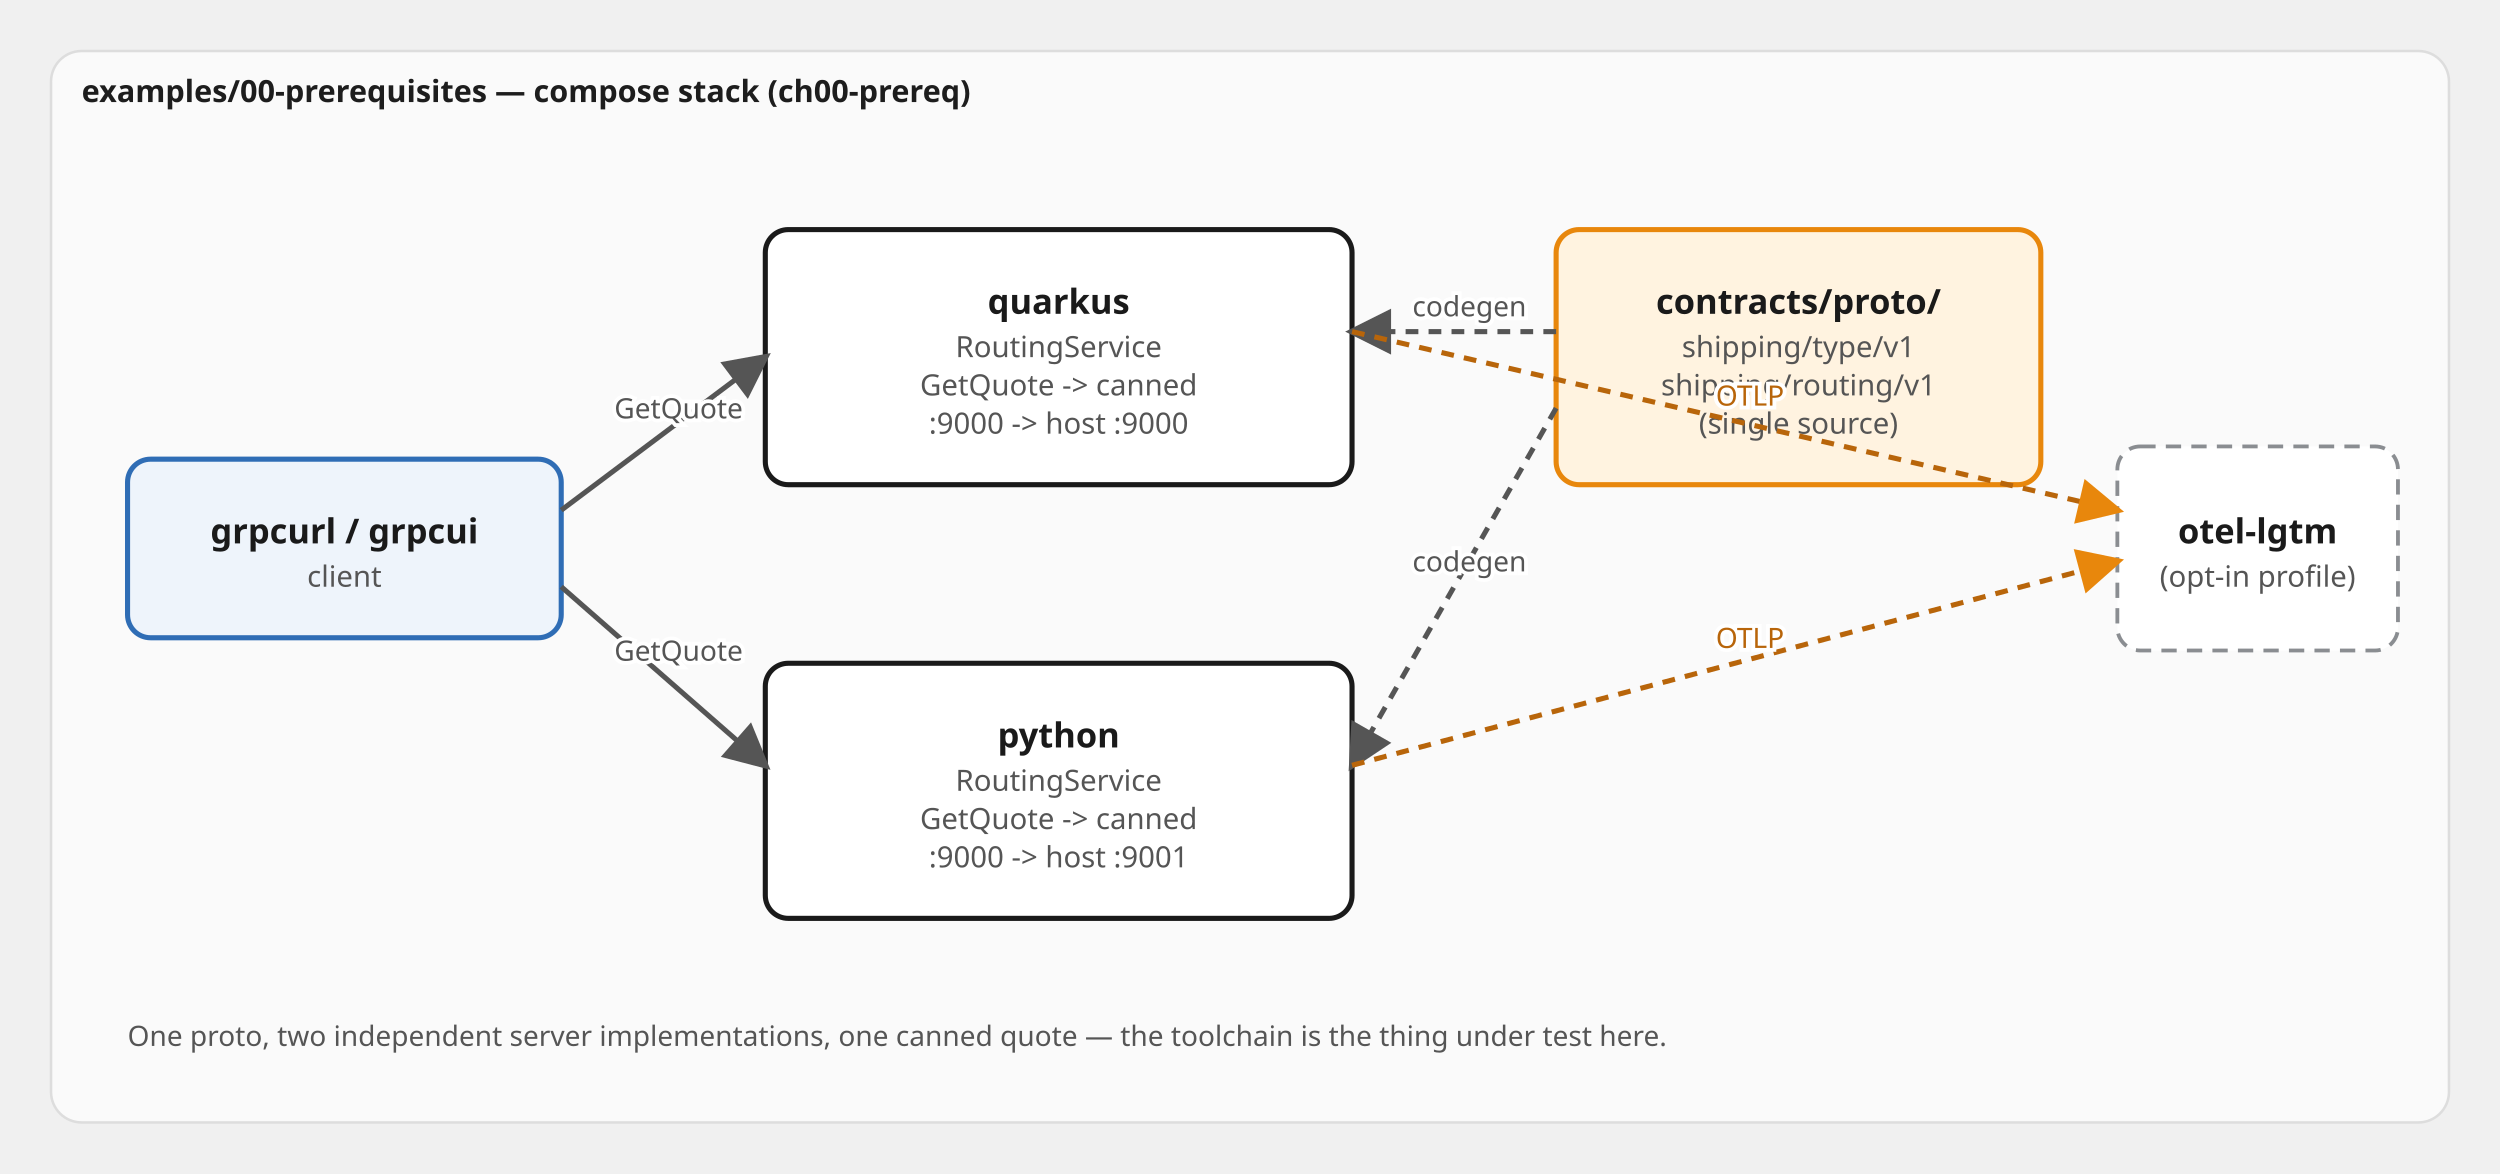
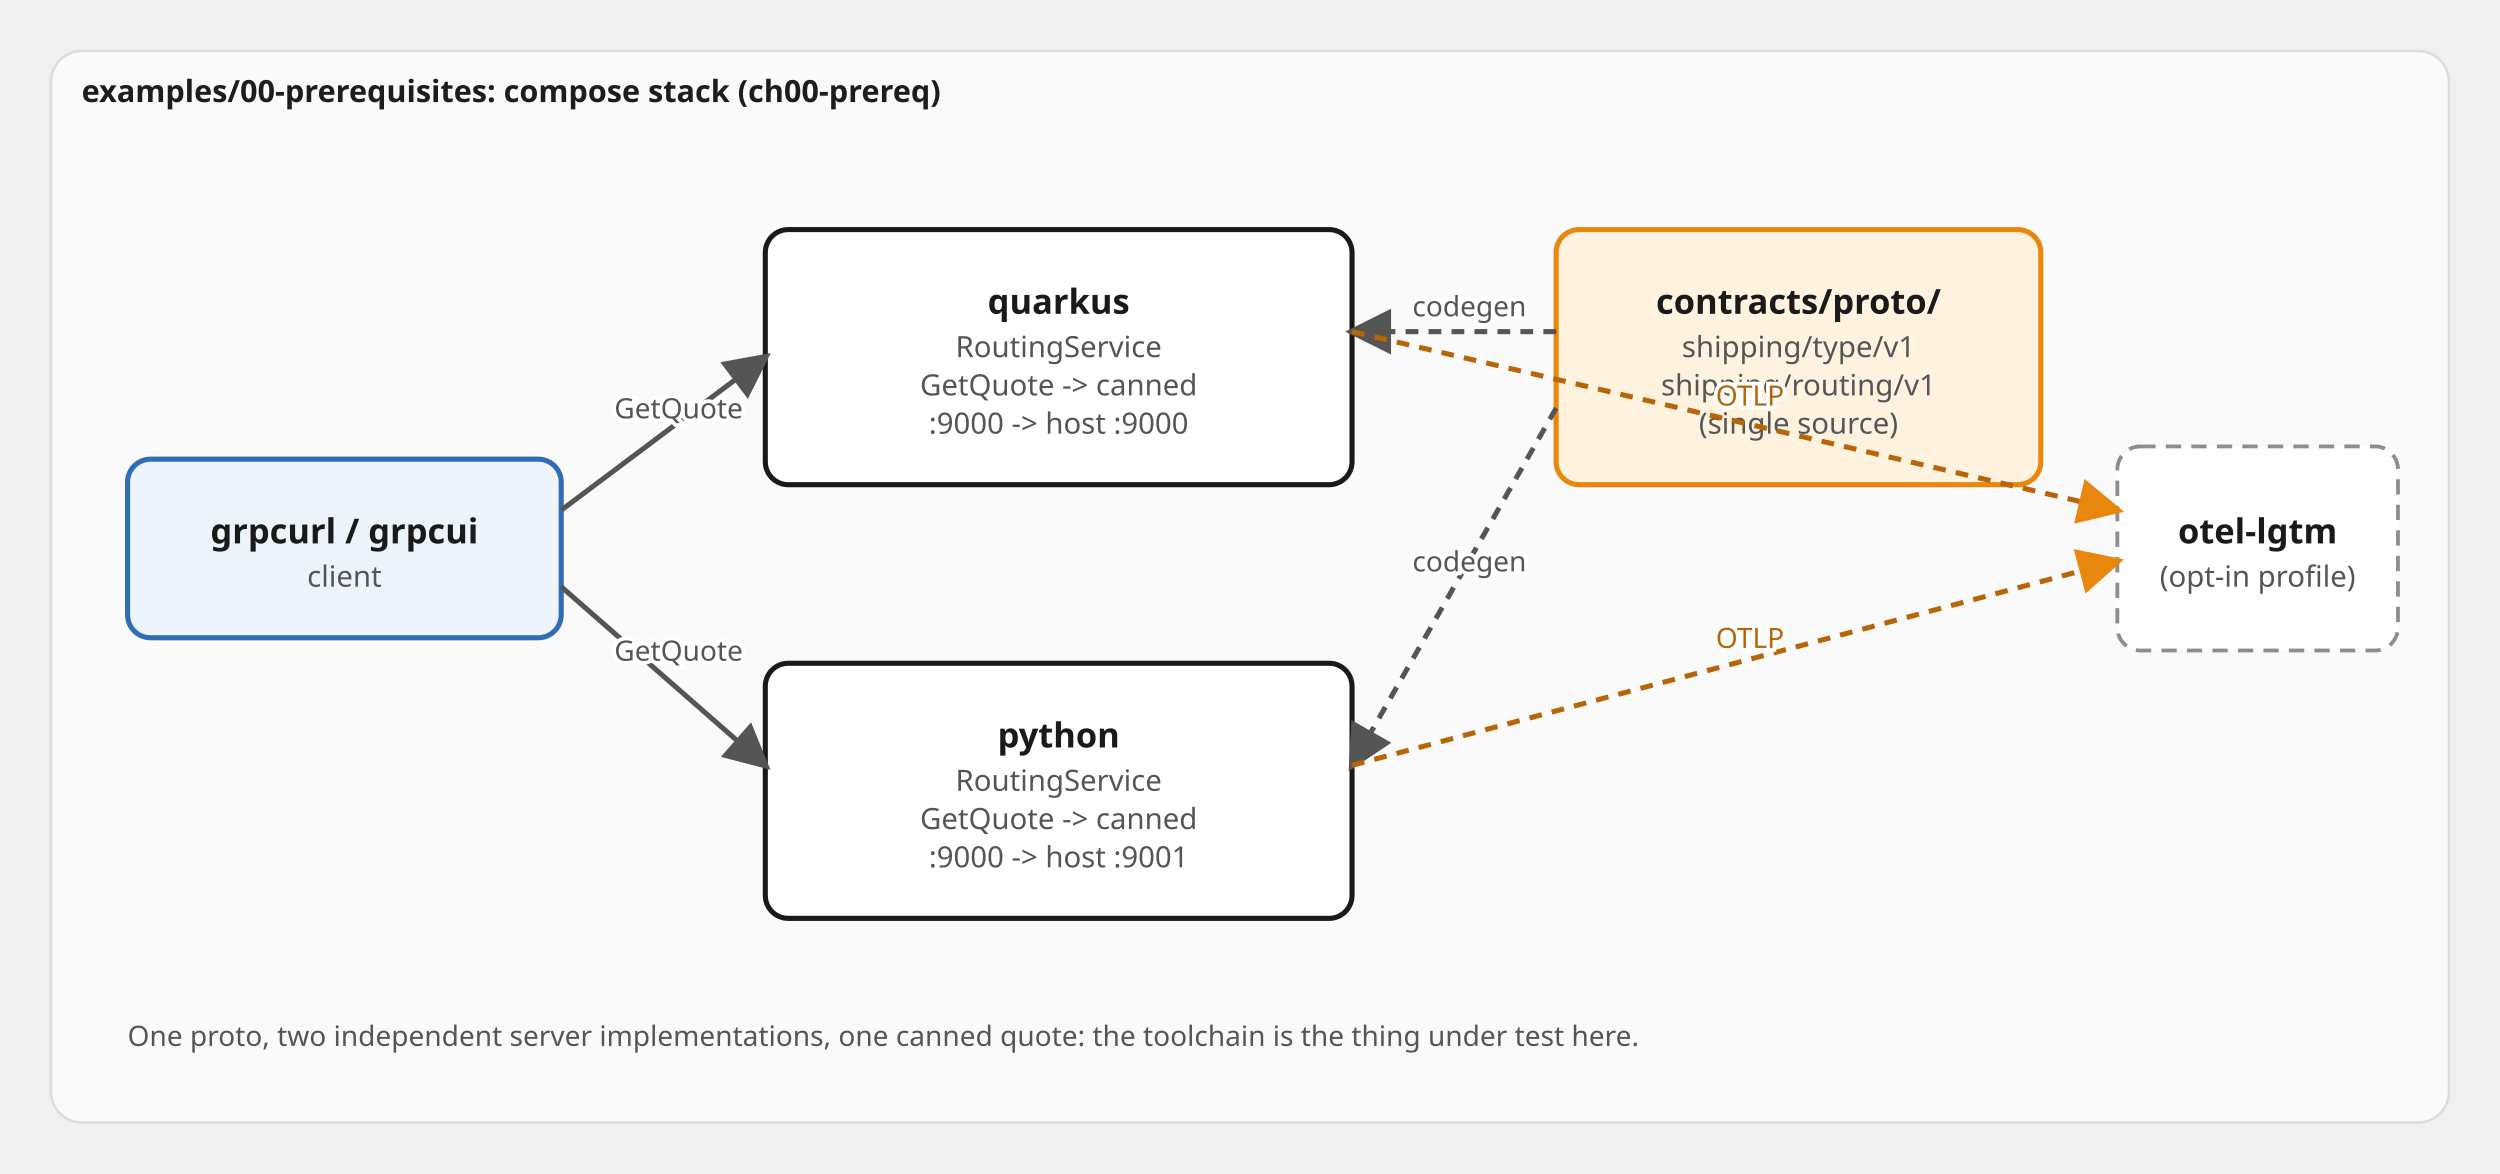
<svg xmlns="http://www.w3.org/2000/svg" viewBox="0 0 980 460" font-family="'Red Hat Text', system-ui, sans-serif" role="img">
  <defs>
    <marker id="a" viewBox="0 0 10 10" refX="8.5" refY="5" markerWidth="9" markerHeight="9" orient="auto-start-reverse">
      <path d="M0,0 L10,5 L0,10 z" fill="#555" />
    </marker>
    <marker id="am" viewBox="0 0 10 10" refX="8.5" refY="5" markerWidth="9" markerHeight="9" orient="auto-start-reverse">
      <path d="M0,0 L10,5 L0,10 z" fill="#e8870c" />
    </marker>
  </defs>
  <rect x="20" y="20" width="940" height="420" rx="12" fill="#fafafa" stroke="#ddd" />
-   <text x="32" y="40" font-size="12" font-weight="700" fill="#1d1d1d">examples/00-prerequisites — compose stack (ch00-prereq)</text>
+   <text x="32" y="40" font-size="12" font-weight="700" fill="#1d1d1d">examples/00-prerequisites: compose stack (ch00-prereq)</text>
  <rect x="50" y="180" width="170" height="70" rx="9" fill="#eef4fb" stroke="#2f6db5" stroke-width="2" />
  <text x="135.0" y="213.0" font-size="13.5" font-weight="700" fill="#1a1a1a" text-anchor="middle">grpcurl / grpcui</text>
  <text x="135.0" y="230.0" font-size="11.5" fill="#555555" text-anchor="middle">client</text>
  <rect x="300" y="90" width="230" height="100" rx="9" fill="#ffffff" stroke="#1a1a1a" stroke-width="2" />
  <text x="415.0" y="123.0" font-size="13.5" font-weight="700" fill="#1a1a1a" text-anchor="middle">quarkus</text>
  <text x="415.0" y="140.0" font-size="11.5" fill="#555555" text-anchor="middle">RoutingService</text>
  <text x="415.0" y="155.0" font-size="11.5" fill="#555555" text-anchor="middle">GetQuote -&gt; canned</text>
  <text x="415.0" y="170.0" font-size="11.5" fill="#555555" text-anchor="middle">:9000 -&gt; host :9000</text>
  <rect x="300" y="260" width="230" height="100" rx="9" fill="#ffffff" stroke="#1a1a1a" stroke-width="2" />
  <text x="415.0" y="293.0" font-size="13.5" font-weight="700" fill="#1a1a1a" text-anchor="middle">python</text>
  <text x="415.0" y="310.0" font-size="11.5" fill="#555555" text-anchor="middle">RoutingService</text>
  <text x="415.0" y="325.0" font-size="11.5" fill="#555555" text-anchor="middle">GetQuote -&gt; canned</text>
  <text x="415.0" y="340.0" font-size="11.5" fill="#555555" text-anchor="middle">:9000 -&gt; host :9001</text>
  <rect x="610" y="90" width="190" height="100" rx="9" fill="#fff3e0" stroke="#e8870c" stroke-width="2" />
  <text x="705.0" y="123.0" font-size="13.5" font-weight="700" fill="#1a1a1a" text-anchor="middle">contracts/proto/</text>
  <text x="705.0" y="140.0" font-size="11.5" fill="#555555" text-anchor="middle">shipping/type/v1</text>
  <text x="705.0" y="155.0" font-size="11.5" fill="#555555" text-anchor="middle">shipping/routing/v1</text>
  <text x="705.0" y="170.0" font-size="11.5" fill="#555555" text-anchor="middle">(single source)</text>
  <rect x="830" y="175" width="110" height="80" rx="9" fill="#ffffff" stroke="#8a8d91" stroke-width="1.5" stroke-dasharray="6 4" />
  <text x="885.0" y="213.0" font-size="13.5" font-weight="700" fill="#1a1a1a" text-anchor="middle">otel-lgtm</text>
  <text x="885.0" y="230.0" font-size="11.5" fill="#555555" text-anchor="middle">(opt-in profile)</text>
  <path d="M220,200 L300,140" fill="none" stroke="#555" stroke-width="2" marker-end="url(#a)" />
  <text x="266.0" y="164.0" font-size="11" fill="#ffffff" stroke="#ffffff" stroke-width="3" paint-order="stroke" text-anchor="middle">GetQuote</text>
  <text x="266.0" y="164.0" font-size="11" fill="#555" text-anchor="middle">GetQuote</text>
  <path d="M220,230 L300,300" fill="none" stroke="#555" stroke-width="2" marker-end="url(#a)" />
  <text x="266.0" y="259.0" font-size="11" fill="#ffffff" stroke="#ffffff" stroke-width="3" paint-order="stroke" text-anchor="middle">GetQuote</text>
  <text x="266.0" y="259.0" font-size="11" fill="#555" text-anchor="middle">GetQuote</text>
  <path d="M610,130 L530,130" fill="none" stroke="#555" stroke-width="2" stroke-dasharray="5 4" marker-end="url(#a)" />
  <text x="576.0" y="124.0" font-size="11" fill="#ffffff" stroke="#ffffff" stroke-width="3" paint-order="stroke" text-anchor="middle">codegen</text>
  <text x="576.0" y="124.0" font-size="11" fill="#555" text-anchor="middle">codegen</text>
  <path d="M610,160 L530,300" fill="none" stroke="#555" stroke-width="2" stroke-dasharray="5 4" marker-end="url(#a)" />
  <text x="576.0" y="224.0" font-size="11" fill="#ffffff" stroke="#ffffff" stroke-width="3" paint-order="stroke" text-anchor="middle">codegen</text>
  <text x="576.0" y="224.0" font-size="11" fill="#555" text-anchor="middle">codegen</text>
  <path d="M530,130 L830,200" fill="none" stroke="#b8650a" stroke-width="2" stroke-dasharray="5 4" marker-end="url(#am)" />
  <text x="686.0" y="159.0" font-size="11" fill="#ffffff" stroke="#ffffff" stroke-width="3" paint-order="stroke" text-anchor="middle">OTLP</text>
  <text x="686.0" y="159.0" font-size="11" fill="#b8650a" text-anchor="middle">OTLP</text>
  <path d="M530,300 L830,220" fill="none" stroke="#b8650a" stroke-width="2" stroke-dasharray="5 4" marker-end="url(#am)" />
  <text x="686.0" y="254.0" font-size="11" fill="#ffffff" stroke="#ffffff" stroke-width="3" paint-order="stroke" text-anchor="middle">OTLP</text>
  <text x="686.0" y="254.0" font-size="11" fill="#b8650a" text-anchor="middle">OTLP</text>
-   <text x="50" y="410" font-size="11" fill="#555555" text-anchor="start">One proto, two independent server implementations, one canned quote — the toolchain is the thing under test here.</text>
+   <text x="50" y="410" font-size="11" fill="#555555" text-anchor="start">One proto, two independent server implementations, one canned quote: the toolchain is the thing under test here.</text>
</svg>
